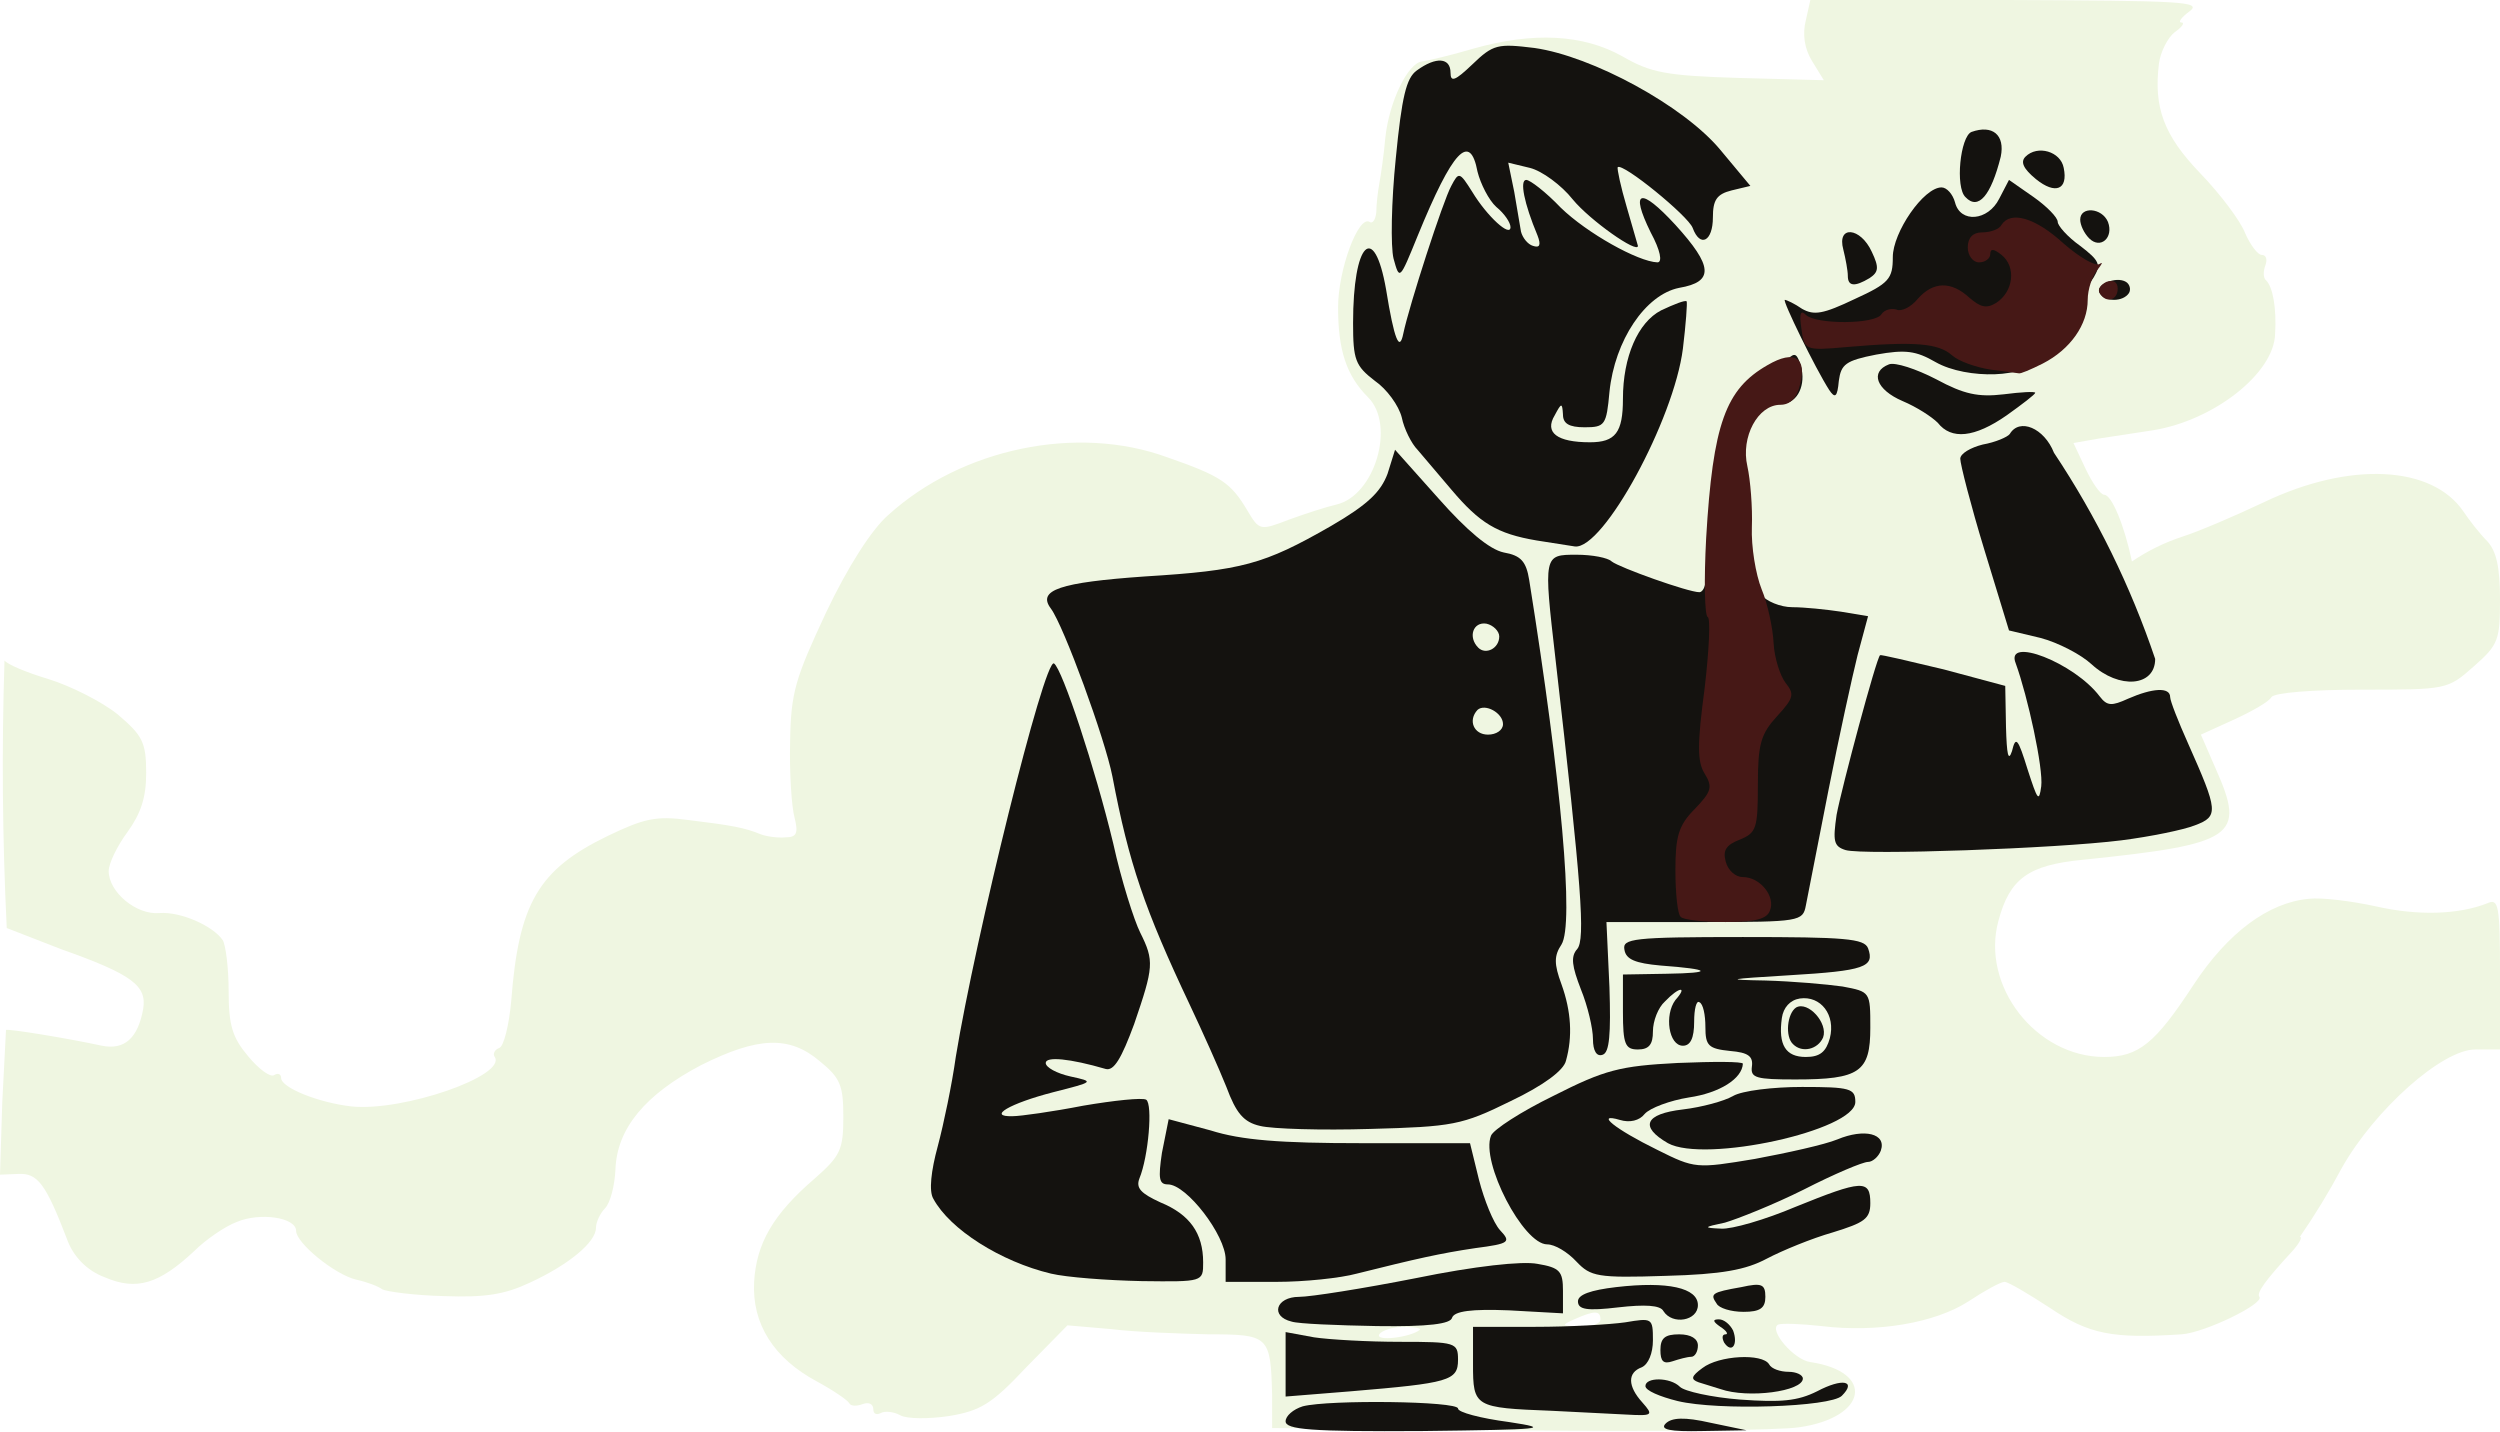
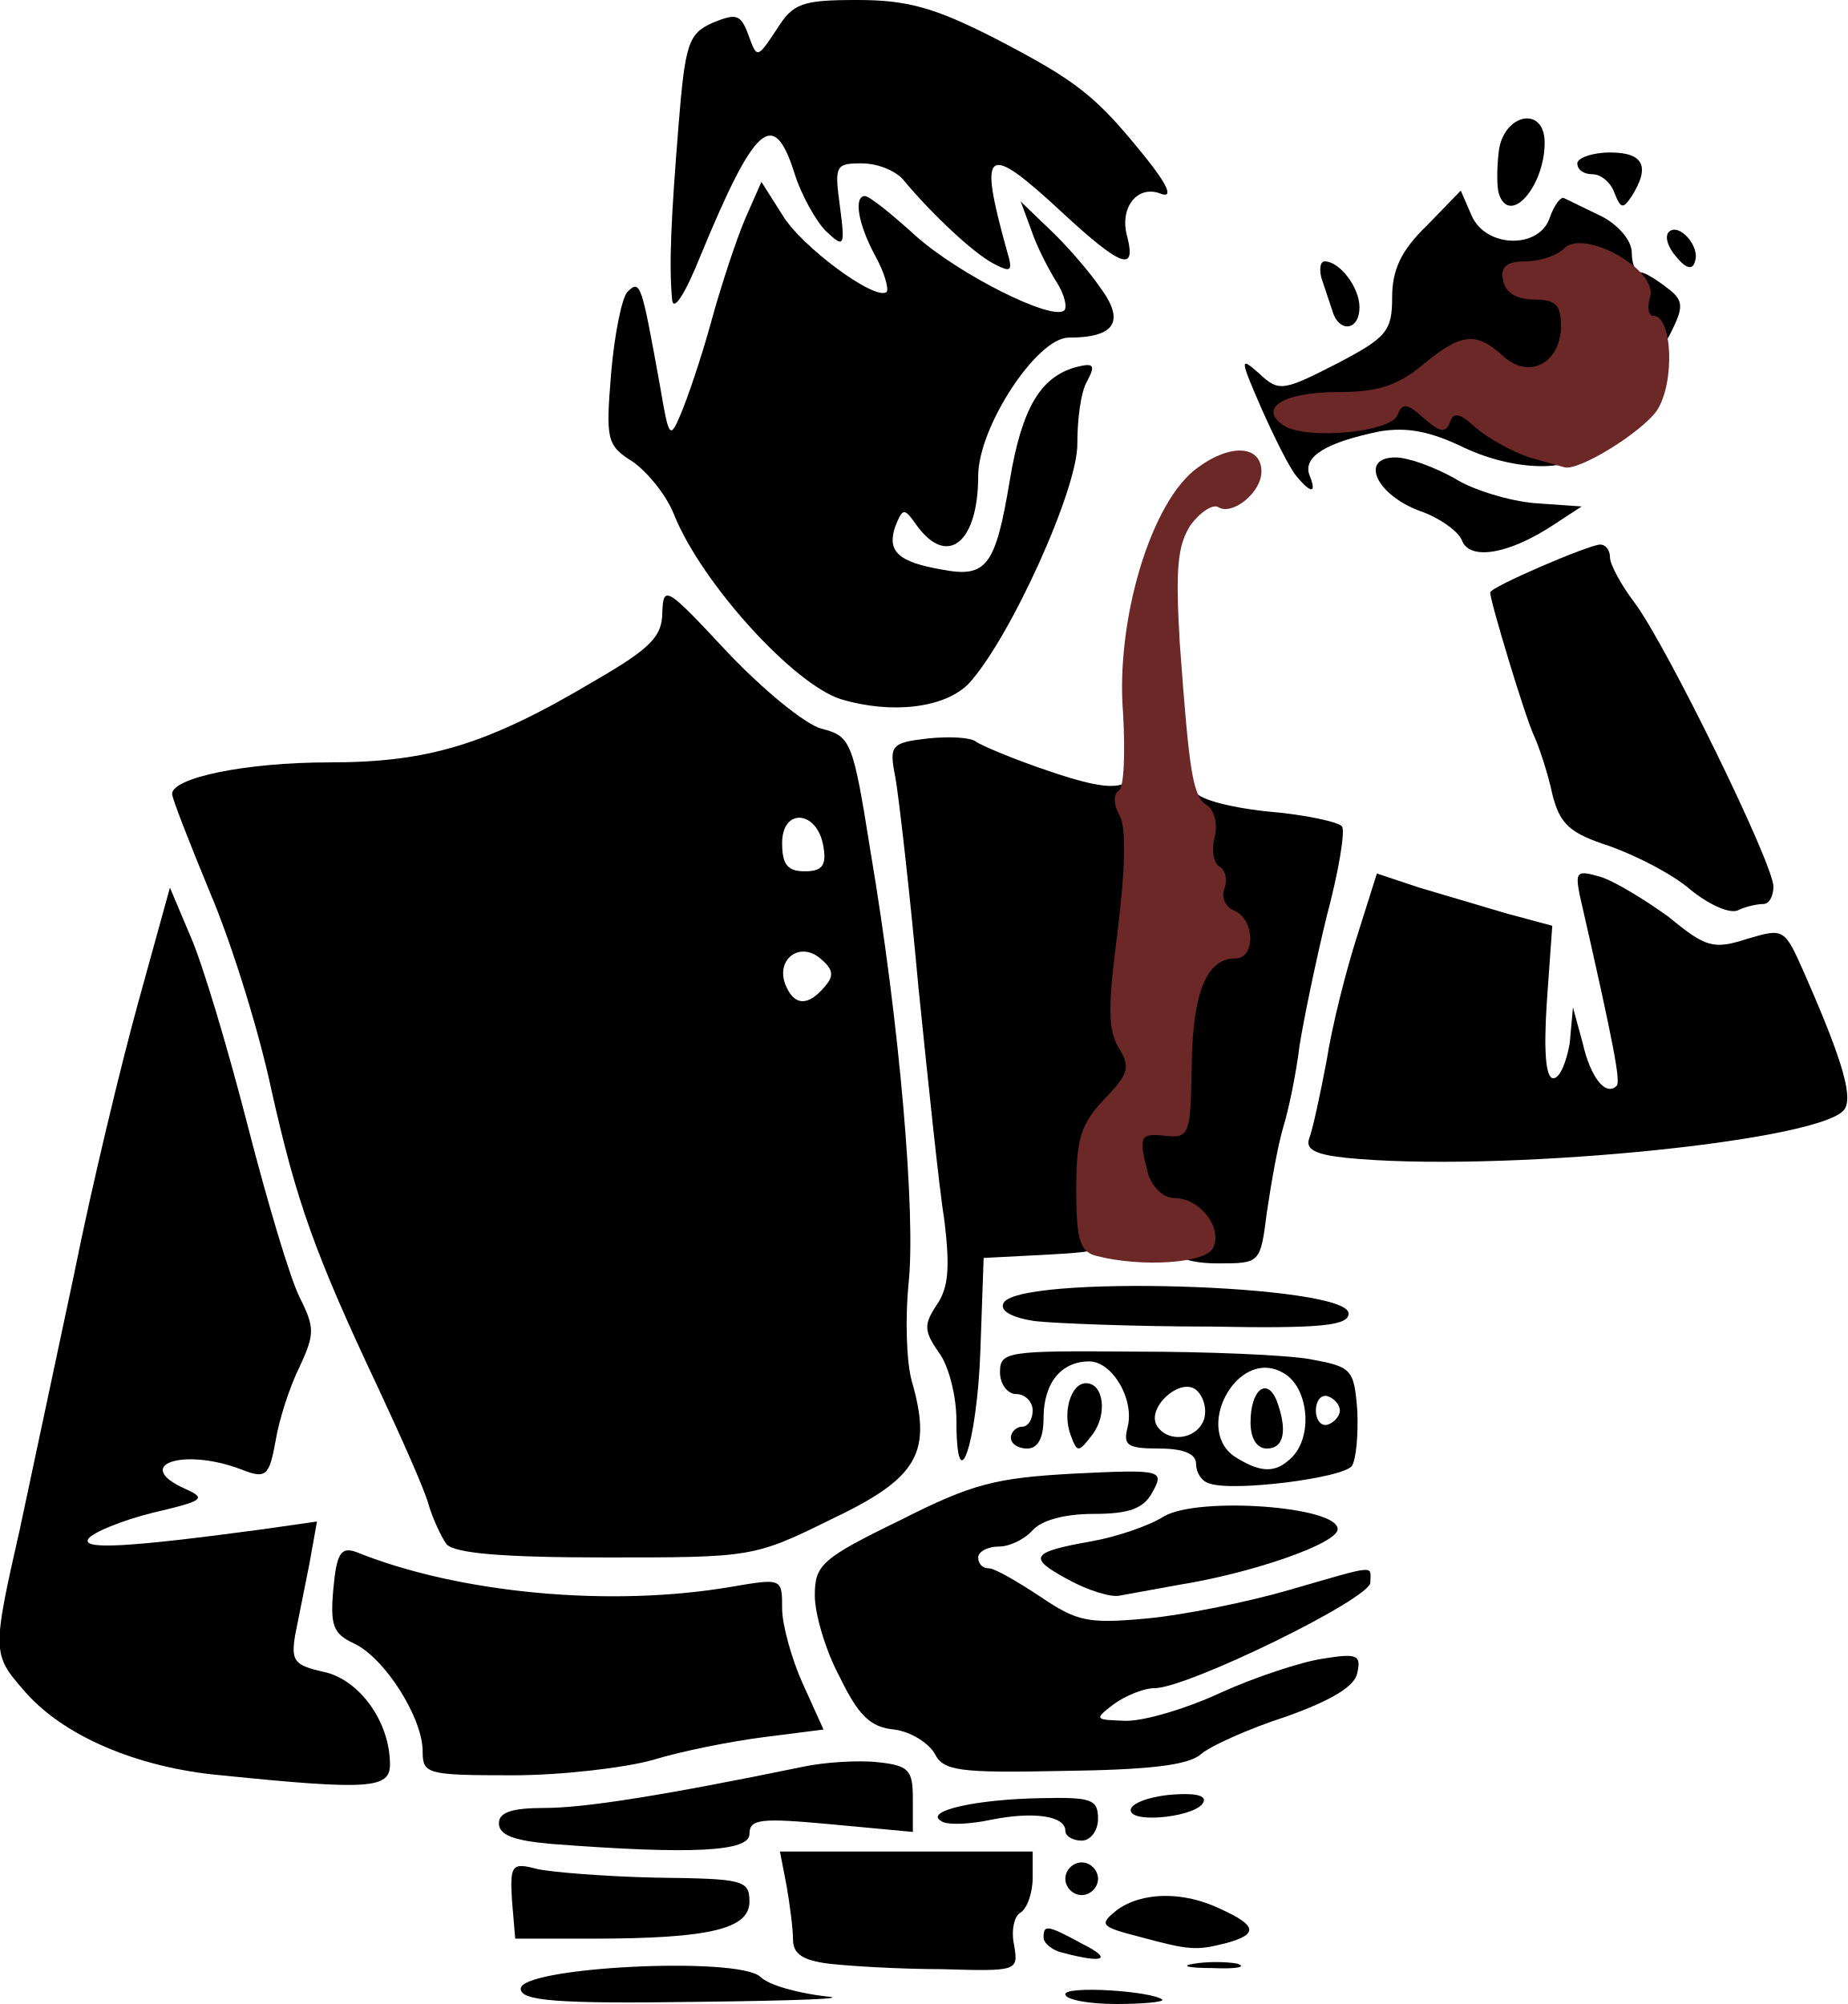
- <svg xmlns="http://www.w3.org/2000/svg" id="root" viewBox="5 0 3335 1909">
-   <path fill="#EFF6E1" d="M1702 1861c-2-79-4-81-85-81-40-1-98-3-130-7l-58-5-55 56c-46 49-61 58-103 65-27 4-56 4-65-1s-21-6-26-3c-6 3-10 1-10-5 0-7-6-10-14-7s-16 3-18-1-21-17-43-29c-58-31-87-77-84-133 3-51 25-90 81-138 34-30 38-38 38-82 0-42-4-52-31-74-41-35-83-33-159 5-74 39-112 84-114 139-1 22-7 45-14 52-6 6-12 18-12 26 0 19-36 49-88 73-34 16-60 20-115 18-40-1-76-6-82-9-5-4-21-10-35-13-29-7-80-49-80-65 0-18-48-25-79-12-16 6-42 24-57 39-47 44-77 53-119 35a85 85 0 0 1-51-52c-28-73-39-87-64-86l-25 1 3-96 5-97c2-2 82 11 128 21 30 6 48-10 55-49 5-31-14-46-110-80l-72-28a4419 4419 0 0 1-3-357c3 5 29 16 59 25 29 9 71 30 92 47 33 28 38 37 38 78 0 33-7 54-25 79-14 19-25 42-25 52 0 28 37 59 68 56 28-2 71 17 84 36 4 6 8 37 8 68 0 46 5 62 26 87 14 17 30 29 35 25 5-3 9-1 9 4 0 13 50 33 94 38 69 7 207-41 191-66-3-4 0-10 6-12s13-30 16-63c10-130 36-175 129-220 48-23 64-27 108-21 57 7 74 10 96 19 8 3 23 5 33 4 15 0 17-6 12-26-4-14-7-60-6-101 1-67 7-85 48-173 29-61 61-111 83-130 98-89 252-121 372-77 72 25 85 34 107 71 16 27 17 27 56 12 22-8 50-17 63-20 51-12 79-106 42-143-29-29-40-63-40-120 0-50 27-123 42-114 4 3 8-3 9-13 0-10 2-27 4-38s6-38 8-61c5-48 30-100 49-102 7-1 38-8 68-17 81-23 147-19 199 10 38 22 58 26 156 29l113 3-16-26a70 70 0 0 1-8-54l6-27h263c233 1 260 2 243 15-11 8-16 15-11 15s1 6-9 13c-9 7-19 26-21 42-7 58 6 95 55 146 27 28 54 64 60 80 7 16 17 29 22 29 6 0 8 6 5 14s-3 17 1 20c9 9 14 37 12 71-1 53-82 116-163 129l-72 11-34 6 16 34c9 19 20 35 25 35 10 0 27 41 37 89a268 268 0 0 1 67-33c22-7 71-28 109-46 115-55 224-49 266 12 8 12 22 30 32 40 12 13 17 34 17 77 0 55-2 61-35 90-35 31-36 31-150 31-65 0-116 4-120 10-3 6-26 19-50 30l-44 20 20 46c40 90 26 100-178 121-72 7-97 25-112 81-24 87 50 182 141 182 46 0 68-18 119-96 46-70 100-110 154-115 17-2 57 3 89 10 57 13 111 11 149-4 15-7 17 2 17 94v101h-33c-44 0-134 80-178 158a938 938 0 0 1-56 92c4 0-1 9-10 19-37 40-48 56-44 61 7 9-73 48-104 50-92 6-123 0-175-35-29-19-56-35-61-35s-27 12-48 26c-45 29-122 42-196 33-27-3-53-4-58-2-13 7 21 47 43 50 87 13 76 74-15 87-25 4-193 6-374 4l-329-3v-44zm448-36c0-24-2-25-75-25-67 0-75 2-75 19 0 25 12 29 88 30 60 1 62 0 62-24zm-251-51c2-2-7-4-22-4-14 0-29 5-32 10-6 10 42 4 54-6zm241-14c0-12-8-12-35 0-18 8-17 9 8 9 15 1 27-3 27-9zm-572-92c-2-7-21-21-41-31-32-16-37-23-37-52 0-19 5-46 10-61 10-25 9-26-12-20-13 3-58 9-100 13-77 6-78 6-79-18 0-15-6-5-14 26-13 47-13 51 8 73 44 48 130 79 220 81 35 1 48-3 45-11zm251-7c10-6 44-14 75-17 31-4 56-10 56-14l-6-38-6-31-147-4c-80-2-158-7-173-12-27-7-26-6 12 33 30 30 40 48 40 72v33l65-6c36-4 73-11 84-16zm431-25c0-30 4-35 28-39 23-3 22-4-8-6-50-2-144-53-148-80-4-26-3-26-53-1-34 18-39 24-33 43 11 37 44 77 63 77 10 0 26 9 36 20 13 15 31 20 67 20h48v-34zm-258-198c70-34 85-55 66-91-7-13-8-50-4-103 4-46 4-117 0-158l-7-76h-108l3-47 3-48h43c55 0 55-13 0-17l-43-3-3-47-3-48h35c25 0 36-4 36-15 0-8-9-15-20-15s-40-18-64-40l-44-40-72 41c-94 53-148 69-240 69-41 0-85 3-96 6l-22 6 25 61c14 34 29 80 35 102l24 105c17 72 31 109 82 220 19 41 43 95 52 120 22 55 39 61 165 55 76-3 100-9 157-37zm-647 0c17-7 25-19 25-36 0-23 3-24 50-20l50 3 15-44c14-41 13-49-9-125-14-45-27-97-31-116l-18-74-11-38-19 63c-18 61-68 280-83 362-7 41-6 42 31 25zm1039-260 30-153 32-151c6-24-15-34-78-34-31 0-38-4-46-27-7-18-11-22-11-10-1 13-10 17-39 17-40 0-127-25-150-43-20-16-22-6-12 68l20 190c17 184 1 165 135 165 111 0 115-1 119-22zm306-82c0-25-12-46-26-46-10 0-14-14-14-53v-54l-51-11c-28-7-54-10-59-7-4 3-18 41-30 86-18 67-19 83-8 90 7 5 52 9 101 9 68 0 87-3 87-14zm189-17c37-13 37-13 11-67-19-40-23-42-65-42-31 0-47-5-54-17-15-28-18-13-13 65l4 72h43c23 0 56-5 74-11zm-64-261c-33-74-62-128-78-147-8-9-17-24-20-33-6-18-42-25-51-10-3 5 7 47 22 95l27 87 51 15c29 8 54 22 58 30 3 8 8 15 10 15 3 0-6-24-19-52zm-701-144c9-8 21-24 26-35 10-17 7-19-29-19-59 0-71-8-71-45 0-53 9-65 46-65 29 0 34-4 34-23 0-12 11-42 24-67l24-45-39-17c-21-9-39-12-39-7 0 19-75 9-105-15l-29-24-23 72c-12 39-23 79-23 89 0 9-4 17-9 17-12 0 7 59 25 80 8 8 26 30 41 49 51 64 115 88 147 55zm597-227c19-12 38-35 44-51 8-25 7-31-13-44-12-8-22-20-22-26 0-17-140-11-151 6-5 7-9 27-9 45 0 25-5 33-30 42-41 14-38 20 8 14 28-4 47 1 73 16 43 27 58 26 100-2zm-547-257c18 0 45 9 59 20 36 28 55 25 28-4-28-29-151-96-197-106-27-6-37-4-55 16a74 74 0 0 1-55 24c-32 0-44 14-44 48 1 15 2 15 11 0 10-19 89-27 89-9 0 5 23 11 52 13 34 4 56 11 63 22 9 15 10 15 13-4 3-15 11-20 36-20z" />
-   <g fill="#14120F">
-     <path d="M1720 1896c0-7 10-16 23-20 35-9 207-7 207 3 0 5 30 13 68 18 59 9 46 10-115 12-150 1-183-2-183-13zm507 3c8-8 25-9 60-1l48 10-59 1c-44 1-57-2-49-10zm-152-17c-103-4-105-5-105-62v-50h83c45 0 99-3 120-6 36-6 37-6 37 24 0 17-6 32-15 36-19 7-19 25 1 47 15 17 14 18-22 16l-99-5z" />
-     <path d="M2243 1869c-24-6-43-14-43-20 0-12 33-12 46 1 6 6 42 14 80 17 55 4 77 2 103-11 34-18 53-14 33 6-15 15-165 20-219 7zm-523-49v-43l38 7c20 3 72 6 115 6 74 0 77 1 77 24 0 28-12 31-143 42l-87 7v-43z" />
-     <path d="m2300 1853-29-9c-11-4-10-8 5-19 22-17 80-20 89-5 3 6 15 10 26 10 10 0 19 4 19 9 0 17-73 27-110 14zm-80-52c0-16 6-21 25-21 16 0 25 6 25 15 0 8-4 15-9 15s-16 3-25 6c-12 4-16 0-16-15zm85-10c-3-6-3-11 2-11 4 0 1-5-7-10-10-7-11-10-2-10 7 0 15 7 19 15 7 19-2 31-12 16zm-577-28c-29-7-21-33 10-33 15 0 85-11 156-25 78-16 142-23 162-19 30 5 34 10 34 36v30l-72-4c-50-2-73 1-76 10-2 8-31 12-100 11-53-1-105-3-114-6zm496-14c-4-8-25-9-60-5-42 5-54 3-54-8 0-9 17-15 51-19 69-8 109 1 109 24 0 21-34 27-46 8zm71-10c-9-13-7-15 33-22 27-6 32-4 32 13 0 15-7 20-29 20-17 0-33-5-36-11zm-888-40c-67-16-135-59-157-100-6-10-3-37 6-70 8-30 19-83 24-119 26-159 118-532 131-525 11 7 55 140 79 240 11 50 28 103 36 119 19 38 18 46-8 122-17 46-27 63-38 60-48-14-80-17-80-8 0 6 15 14 33 18 32 7 32 7-23 21-58 15-89 33-54 32 10 0 53-6 94-14 41-7 79-11 84-8 9 6 3 76-9 105-5 13 2 20 28 32 39 16 57 41 57 80 0 26 0 26-82 25-46-1-100-5-121-10z" />
-     <path d="M1640 1680c0-32-52-100-77-100-12 0-13-8-8-42l9-45 56 15c41 13 93 17 201 17h145l12 49c7 27 19 57 28 67 15 16 13 18-33 24-47 7-78 14-158 34-22 6-70 11-107 11h-68v-30zm468 3c-12-13-29-23-39-23-32 0-89-110-75-145 3-8 40-32 83-53 69-35 89-40 166-44 48-2 87-2 87 1-1 20-31 39-72 45-25 4-52 14-59 22-7 9-20 12-33 8-34-10-7 12 50 40 50 25 52 25 130 12 43-8 93-19 110-26 36-15 66-8 58 15-3 8-11 15-17 15-7 0-45 16-86 37-40 20-88 39-105 44-29 6-29 7-5 8 14 1 59-12 99-29 89-36 100-37 100-5 0 21-8 26-50 39-28 8-67 24-88 35-28 15-60 21-135 23-91 3-100 1-119-19z" />
-     <path d="M2230 1525c-38-22-31-39 20-45 25-3 55-11 67-18s53-12 92-12c64 0 71 2 71 20 0 38-201 82-250 55zm-544-23c-22-5-32-17-45-52-10-25-32-74-49-110-60-127-81-188-103-304-10-51-65-201-82-224-19-25 12-35 125-43 130-8 159-16 248-67 50-29 67-46 76-70l10-32 58 65c38 43 68 68 87 72 23 4 30 12 34 37 43 269 60 459 43 486-10 15-10 26 0 53 13 36 15 70 6 102-3 13-30 33-74 54-65 32-77 34-187 37-65 2-131 0-147-4zm324-536c0-15-24-28-34-19-13 14-5 33 14 33 11 0 20-6 20-14zm-5-117c0-7-8-15-17-17-18-3-25 18-11 32 10 10 28 1 28-15zm337 574c2-14-5-19-29-21-29-3-33-7-33-32 0-16-3-31-8-33-4-3-7 9-7 26 0 22-5 32-15 32-19 0-25-41-10-61 17-19 5-18-14 2-9 8-16 26-16 40 0 17-5 24-20 24-17 0-20-7-20-50v-50l58-1c64-1 60-6-8-11-33-3-46-8-48-21-3-15 11-17 158-17 136 0 162 2 167 15 9 25-4 30-105 36-83 5-88 6-32 7 36 1 82 5 103 8 37 7 37 7 37 55 0 59-14 69-100 69-52 0-60-2-58-17zm104-38c8-31-12-57-40-53-13 2-22 12-24 26-5 36 5 52 32 52 19 0 27-7 32-25z" />
-     <path d="M2397 1393c-11-10-8-41 4-49 16-9 43 21 36 40-7 16-28 21-40 9zm-267-7c0-14-7-44-16-66-12-31-14-44-5-54 11-13 6-82-29-387-16-139-16-139 28-139 21 0 42 4 47 9 10 8 102 41 117 41 4 0 8-7 8-15s7-15 15-15c22 0 29 64 17 155-6 49-7 84-1 89 5 6 9-2 9-21 0-18 5-35 10-38 6-3 10-43 10-88 1-70 3-80 14-64 7 9 26 17 42 17s45 3 65 6l36 6-14 52c-7 28-25 110-39 181l-30 153c-4 21-8 22-135 22h-131l4 87c2 63 0 87-9 90-8 3-13-5-13-21zm195-176c-3-5-15-10-26-10-10 0-19 5-19 10 0 6 12 10 26 10s23-4 19-10zm142-76c-16-5-17-12-12-47 7-37 53-209 58-213 1-1 39 8 85 19l82 22 1 55c1 36 3 47 8 32 5-21 8-17 21 25 13 40 15 44 18 22 3-24-18-120-34-164-15-37 78-1 112 44 10 13 16 13 38 3 32-14 56-16 56-2 0 5 11 33 24 62 40 90 41 97 9 109-15 6-59 15-98 20-87 11-344 20-368 13z" />
-     <path d="M2795 886c-14-13-45-29-68-35l-42-10-33-108c-18-59-32-114-32-121s14-15 30-19c17-3 33-10 36-14 13-22 46-8 59 25a1172 1172 0 0 1 135 275c0 37-48 41-85 7zm-740-165c-53-9-76-23-114-68l-45-53c-8-8-18-28-21-43-4-16-20-38-36-49-26-20-29-28-29-77 0-108 28-136 44-45 11 68 18 84 23 59 8-38 53-177 64-197 10-19 11-19 28 8 20 33 51 61 51 47 0-6-8-18-19-27-10-9-21-31-25-47-10-53-33-29-80 86-24 59-24 59-32 30-4-16-3-76 3-134 8-82 14-107 28-117 26-19 45-17 45 3 0 13 6 11 29-11 28-27 34-28 83-22 77 11 199 77 248 136l40 48-25 6c-20 5-25 13-25 36 0 32-17 41-27 14-6-16-93-87-100-81-1 2 4 26 12 53l15 52c0 11-64-34-87-62-15-19-41-38-57-42l-29-7 8 39 9 53c2 8 9 17 16 19 9 3 11-1 6-14-18-43-24-74-15-74 5 0 26 16 46 37 35 34 103 72 129 73 7 0 4-16-9-40-28-57-14-61 33-10 50 55 52 76 5 84-45 9-86 70-93 139-4 44-6 47-33 47-21 0-29-5-29-17-1-16-2-16-11 1-14 23 3 36 47 36 34 0 44-13 44-58 0-56 20-102 51-118 17-8 32-14 34-12 1 2-1 30-5 63-12 95-106 268-144 264l-51-8zm535-157c-8-8-28-21-47-29-35-15-44-39-18-49 8-3 36 6 63 20 37 20 56 24 90 20 23-3 42-4 42-2s-17 15-38 30c-43 30-74 33-92 10zm-220-44c0-12 7-28 15-36 13-14 16-14 21 0 9 24 0 50-19 54-12 2-17-3-17-18z" />
-     <path d="M2445 520c-18-28-63-120-59-120 2 0 13 5 23 12 16 9 28 7 70-13 46-21 51-27 51-56 0-33 41-93 65-93 7 0 15 9 18 20 7 28 44 25 59-5l13-25 33 23c17 12 32 27 32 33 0 5 13 20 30 32 26 20 28 25 18 42-16 25-26 25-55-2l-23-21v34c0 42-15 59-53 59-16 0-26 4-22 10 3 6 22 10 41 10 28 0 35 4 32 18-5 26-89 29-131 5-26-15-40-17-79-10-41 8-47 13-50 35-2 22-5 24-13 12zm361-129c-7-11 22-23 35-15 5 3 7 10 4 15-8 12-32 12-39 0z" />
-     <path d="M2470 368c0-7-3-23-6-35-9-33 23-30 38 3 10 21 9 27-3 35-20 12-29 11-29-3zm322-50c-7-7-12-18-12-25 0-18 29-16 37 3 8 21-10 37-25 22zm-165-55c-14-13-7-81 8-87 28-10 45 4 39 33-13 52-30 72-47 54zm94-24c-17-14-21-23-14-30 16-16 47-7 51 15 6 29-11 36-37 15z" />
+ <svg xmlns="http://www.w3.org/2000/svg" id="root" viewBox="1252 70 1696 1840">
+   <g>
+     <path d="M1730 1896c0-20 199-30 220-11 8 8 35 15 60 18 25 2-28 4-117 5-131 2-163-1-163-12zm500 5c0-8 79-3 89 5 2 2-17 4-42 4-26 0-47-4-47-9zm-217-28c-24-3-33-9-33-22 0-10-3-33-6-50l-6-31h232v24c0 14-5 28-11 32-6 3-9 17-6 30 4 24 3 24-67 22-39 0-86-3-103-5zm335 0c12-2 30-2 40 0 9 3-1 5-23 4-22 0-30-2-17-4zm-120-10c-10-2-18-9-18-14 0-12 3-12 36 6 28 14 19 18-18 8zm69-15c-35-9-36-11-20-24 23-17 61-18 96-1 33 15 34 23 5 31-28 7-33 7-81-6zm-575-33c-2-33 0-35 23-29 13 3 63 7 110 8 79 1 85 2 85 22 0 25-36 34-145 34h-70l-3-35zm508-20c0-8 7-15 15-15s15 7 15 15-7 15-15 15-15-7-15-15zm-472-32c-34-3-48-8-48-19 0-10 12-14 42-14 36 0 107-11 238-38 19-4 50-6 68-4 28 3 32 7 32 33v31l-75-7c-65-6-75-5-75 9 0 16-52 19-182 9zm472-12c0-14-30-18-69-10-19 4-40 5-45 1-16-9 31-20 92-21 46-1 52 1 52 19 0 11-7 20-15 20s-15-4-15-9zm60-19c0-6 16-12 35-14 22-2 34 0 32 6-4 14-67 21-67 8zm-835-32c-78-7-147-37-182-79-28-32-28-36-3-146l50-235c16-80 43-192 59-250l29-105 19 45c11 25 34 102 52 172s39 141 48 159c14 28 14 34 0 64-9 18-19 49-22 68-6 33-9 35-32 26-53-20-100-4-51 18 20 9 17 11-30 22-28 7-55 18-59 24-6 10 35 8 161-9l49-7-7 39-13 65c-4 24-1 28 26 34 33 7 61 46 61 85 0 22-18 24-155 10z" />
+     <path d="M1640 1678c0-31-35-86-63-99-19-9-22-16-19-50 3-33 7-39 21-34 94 38 233 51 344 32 47-8 47-8 47 20 0 15 9 47 19 69l19 42-55 7c-31 4-76 13-102 21-25 7-83 14-128 14-79 0-83-1-83-22zm470 2c-6-10-22-20-37-22-22-2-33-13-50-48-13-24-23-58-23-75 0-28 6-34 78-69 67-34 88-39 160-43 81-4 83-3 72 17-8 15-21 20-54 20-27 0-48 6-56 15-7 8-21 15-31 15-11 0-19 5-19 10 0 6 4 10 10 10 5 0 26 12 47 26 34 23 44 25 98 20 33-3 92-15 130-26 83-24 75-23 75-7 0 15-168 97-198 97-10 0-27 7-38 15-18 14-17 14 12 15 18 0 57-12 87-26 31-14 73-28 93-31 31-5 36-4 32 13-2 12-23 25-65 40-34 11-70 27-79 35-12 10-49 14-126 15-96 2-110 0-118-16z" />
+     <path d="M2232 1520c-37-20-34-25 23-35 22-4 52-14 66-23 32-18 159-9 159 12 0 13-77 40-145 51l-55 10c-8 2-30-5-48-15zm-570-32c-5-7-13-24-17-38s-25-61-46-106c-58-123-75-171-98-274-11-52-36-133-56-180-19-46-35-87-35-91 0-15 68-29 144-29 91 0 145-16 244-75 52-30 62-41 62-63 1-25 4-23 59 36 33 35 72 67 87 71 27 7 29 11 45 112 27 159 42 336 35 398-3 31-2 71 3 89 19 66 6 89-74 127-71 35-73 35-207 35-97 0-138-4-146-12zm347-512c9-10 8-16-4-26-19-16-41 1-32 24 8 20 21 20 36 2zm-1-128c-5-34-38-37-38-4 0 20 5 26 21 26 15 0 20-5 17-22zm354 584c-7-2-12-10-12-18 0-9-11-14-34-14-29 0-33-3-29-19 7-26-14-61-35-61-26 0-42 20-42 52 0 18-5 28-15 28-8 0-15-4-15-10 0-5 5-10 10-10 6 0 10-7 10-15s-7-15-15-15-15-9-15-20c0-19 6-20 123-19 67 0 140 3 162 7 38 7 40 9 43 47 1 22-1 45-5 51-8 11-109 24-131 16zm76-24c20-20 15-66-9-78-42-23-83 55-41 79 23 14 36 13 50-1zm-81-34c3-8 1-20-6-27-14-14-47 15-37 32 10 16 36 13 43-5zm125-9c0-5-5-11-11-13s-11 4-11 13 5 15 11 13 11-8 11-13z" />
+     <path d="M2400 1376c0-30 15-42 24-20 10 27 7 44-9 44-9 0-15-9-15-24zm-270-2c0-22-7-50-16-62-14-20-14-26-2-44 11-16 12-35 7-77-5-31-15-128-24-216-8-88-18-174-21-191-6-30-4-32 30-36 20-2 39-1 44 3 4 3 34 16 67 27 44 15 63 17 73 9 24-19 34 13 28 92-5 65-4 72 9 61 12-10 14-24 9-59-3-25-1-57 5-71 5-14 10-20 10-14 1 7 29 15 66 19 36 3 67 10 69 14 3 4-3 41-14 82-10 41-21 94-25 119-3 25-10 59-15 75-5 17-11 51-15 78-6 47-6 47-45 47-24 0-40-5-44-15-3-8-14-15-25-15s-22-8-24-17c-3-11-5-8-6 9-1 26-4 27-58 30l-58 3-3 85c-3 86-22 141-22 64z" />
+     <path d="M2235 1388c-8-21 0-48 14-48 16 0 20 28 6 47-13 17-14 17-20 1zm-33-105c-20-3-32-9-29-16 9-27 317-18 317 9 0 11-24 14-127 12-71 0-143-3-161-5zm285-150c-28-3-37-8-33-18 3-8 10-40 16-72 5-32 18-83 28-114l18-57 39 13 81 24 41 11-5 70c-3 46-1 70 6 70 6 0 12-15 15-32l3-33 9 33c7 31 21 49 31 39 4-3-2-36-34-176-4-21-2-22 19-16 13 4 41 21 63 37 34 28 41 30 72 20 34-10 34-10 53 33 36 82 45 115 35 125-29 29-321 57-457 43zm317-246c-16-14-49-31-74-40-37-12-46-20-53-48-4-19-12-43-17-54-8-17-40-123-40-131 0-5 91-44 101-44 5 0 9 5 9 12 0 6 10 25 23 42 29 39 127 239 127 260 0 9-4 16-9 16s-16 2-24 6c-8 3-27-6-43-19zm-780-175c-44-14-128-107-153-169-7-18-24-39-38-49-24-15-25-20-20-81 3-36 10-70 15-75 12-12 13-7 30 87 8 47 9 49 19 25 6-14 19-52 28-85s23-75 31-94l15-34 19 30c17 29 86 80 96 71 2-3-2-18-11-34-16-30-19-54-9-54 4 0 24 16 46 36 40 36 126 79 137 69 3-3 0-15-7-26s-18-32-23-47l-10-27 26 25c15 14 36 38 47 54 23 31 14 46-29 46-29 0-83 82-83 127 0 61-28 84-56 46-12-17-13-17-20 0-8 23 2 33 43 40 41 8 49-4 62-82 11-66 28-95 61-104 16-4 18-2 10 13-6 10-9 36-9 57 1 41-62 180-100 221-22 22-70 28-117 14zm570-146c-3-8-21-21-39-27-40-15-55-49-22-49 12 0 36 9 54 19 17 11 51 21 74 23l43 3-26 17c-41 27-77 33-84 14z" />
+     <path d="M2442 507c-6-7-20-35-32-62-20-46-20-48-2-32 18 17 22 16 71-9 46-24 51-30 51-61 0-25 8-43 32-66l31-32 10 23c13 30 63 31 72 1 4-11 10-19 13-17l35 17c15 8 27 22 27 33 0 10 3 18 8 18 4 0 15 7 24 14 15 11 16 17 5 39-18 40-51 33-60-13-3-17-5-12-6 16-1 48-15 64-56 65-30 2-30 2 8 12 26 7 37 16 35 26-5 25-63 25-112 2-31-15-52-19-77-15-49 10-71 23-65 40 7 17 2 18-12 1z" />
+     <path d="m2475 355-10-30c-2-8-1-15 3-15 14 0 32 24 32 42 0 22-19 24-25 3zm-606-10c-3-32-1-74 6-161 6-74 9-83 31-93 22-9 26-8 33 11 8 22 8 22 26-5 15-24 23-27 74-27 46 0 71 7 126 35 77 40 93 53 139 110 20 25 25 37 14 33-22-9-39 13-31 40 8 32-6 27-60-23-70-65-77-60-51 34 6 20 5 22-12 13-19-10-57-46-82-76-7-9-24-16-39-16-24 0-25 2-20 39 5 38 4 39-13 23-9-9-23-34-29-54-19-59-36-44-86 77-14 35-25 52-26 40zm922-39c-8-9-11-19-7-23 9-9 29 13 24 27-2 8-8 7-17-4zm-163-58c-2-6-2-24 0-40 5-34 42-41 42-7 0 40-32 77-42 47zm106-1c-3-9-12-17-20-17s-14-4-14-10c0-5 14-10 30-10 31 0 37 13 20 40-8 12-10 12-16-3z" />
  </g>
-   <path fill="#461816" d="M2247 1223c-4-3-7-31-7-62 0-45 4-60 26-82 22-23 24-29 13-47-10-16-10-39 0-114 6-51 8-94 4-95-4-2-5-49-2-105 9-153 26-199 82-231 36-21 53-10 43 27-4 17-13 26-26 26-30 0-53 43-44 82 4 18 7 55 6 81s5 63 13 83c8 19 15 52 16 72s9 44 16 53c12 15 11 20-11 44s-26 37-26 92c0 58-2 64-24 73-18 7-23 14-19 29 3 12 13 21 23 21 23 0 44 26 36 45-4 11-20 15-59 15-30 0-57-3-60-7zm413-730c-19-3-42-11-51-19-18-16-49-19-141-11-56 5-56 4-60-25-3-20-1-25 6-18 13 13 93 13 101-1 4-6 13-8 20-6 6 3 19-3 28-14 21-24 45-24 69-2 15 13 23 15 36 7 23-15 27-48 7-64-10-8-15-9-15-1 0 6-7 11-15 11s-15-9-15-20c0-13 7-20 19-20 11 0 23-4 26-10 12-19 45-10 83 25 22 19 43 31 48 27 5-3 3 0-3 8-7 8-13 26-13 40 0 33-23 66-60 85-16 8-30 14-32 13l-38-5zm146-102c-3-5 1-11 9-15 9-3 15 0 15 9 0 16-16 20-24 6z" />
+   <path fill="#6C2727" d="M2258 1223c-15-4-18-16-18-61 0-46 4-60 26-83s24-29 13-47c-10-16-10-38-1-107 7-58 8-94 2-106-6-10-6-20-1-23s6-35 4-71c-7-86 26-196 69-226 30-22 58-20 58 4 0 19-26 40-39 33-5-4-17 4-26 16-12 19-14 39-10 108 9 123 12 142 26 150 6 5 9 17 6 29s-1 24 5 27c5 3 7 12 4 20s1 17 9 20c19 8 20 44 1 44-26 0-39 30-40 98-1 63-2 67-23 65-25-3-26 0-17 35 4 12 14 22 24 22 23 0 44 26 36 45-5 15-66 19-108 8zm398-733c-15-5-37-17-49-27-15-14-21-15-24-5-4 10-9 9-24-4-15-14-20-14-24-3-6 16-83 23-104 10-25-16-1-31 49-31 37 0 55-6 78-25 35-29 49-31 74-8 24 22 53 6 53-28 0-19-5-24-25-24-15 0-26-6-28-17-3-13 3-18 20-18 13 0 29-5 36-12 18-18 85 19 79 44-3 10-2 18 3 18 17 0 20 61 3 87-14 20-72 56-85 52l-32-9z" />
</svg>
